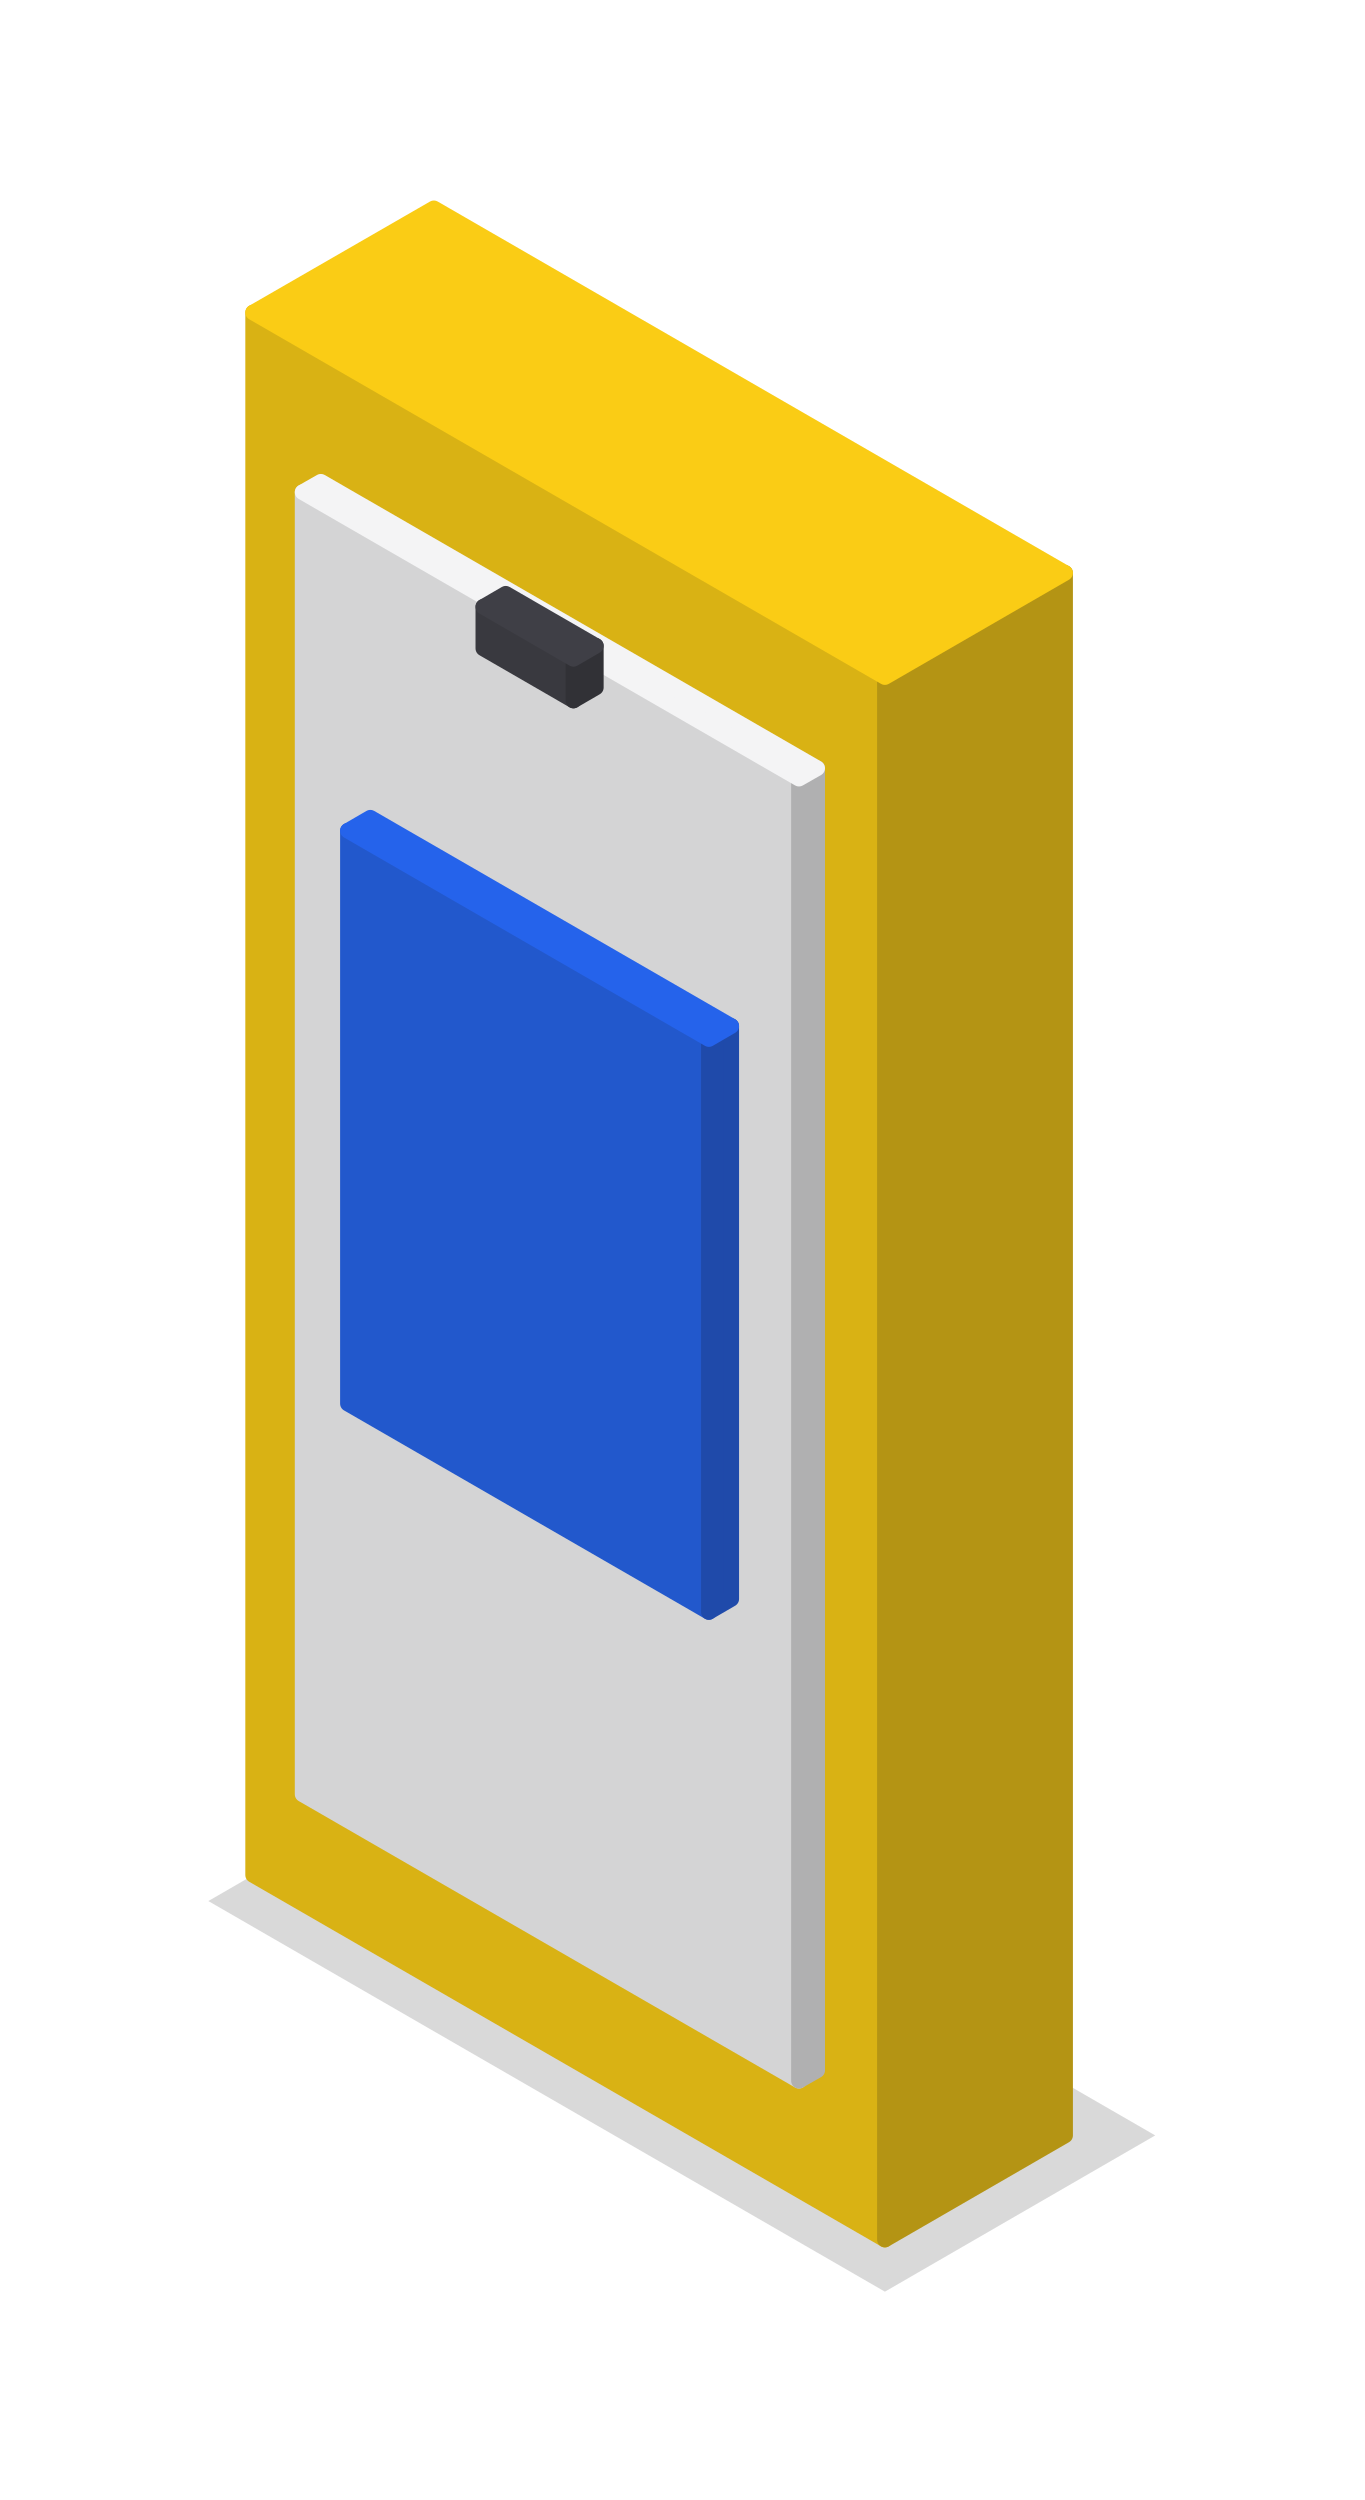
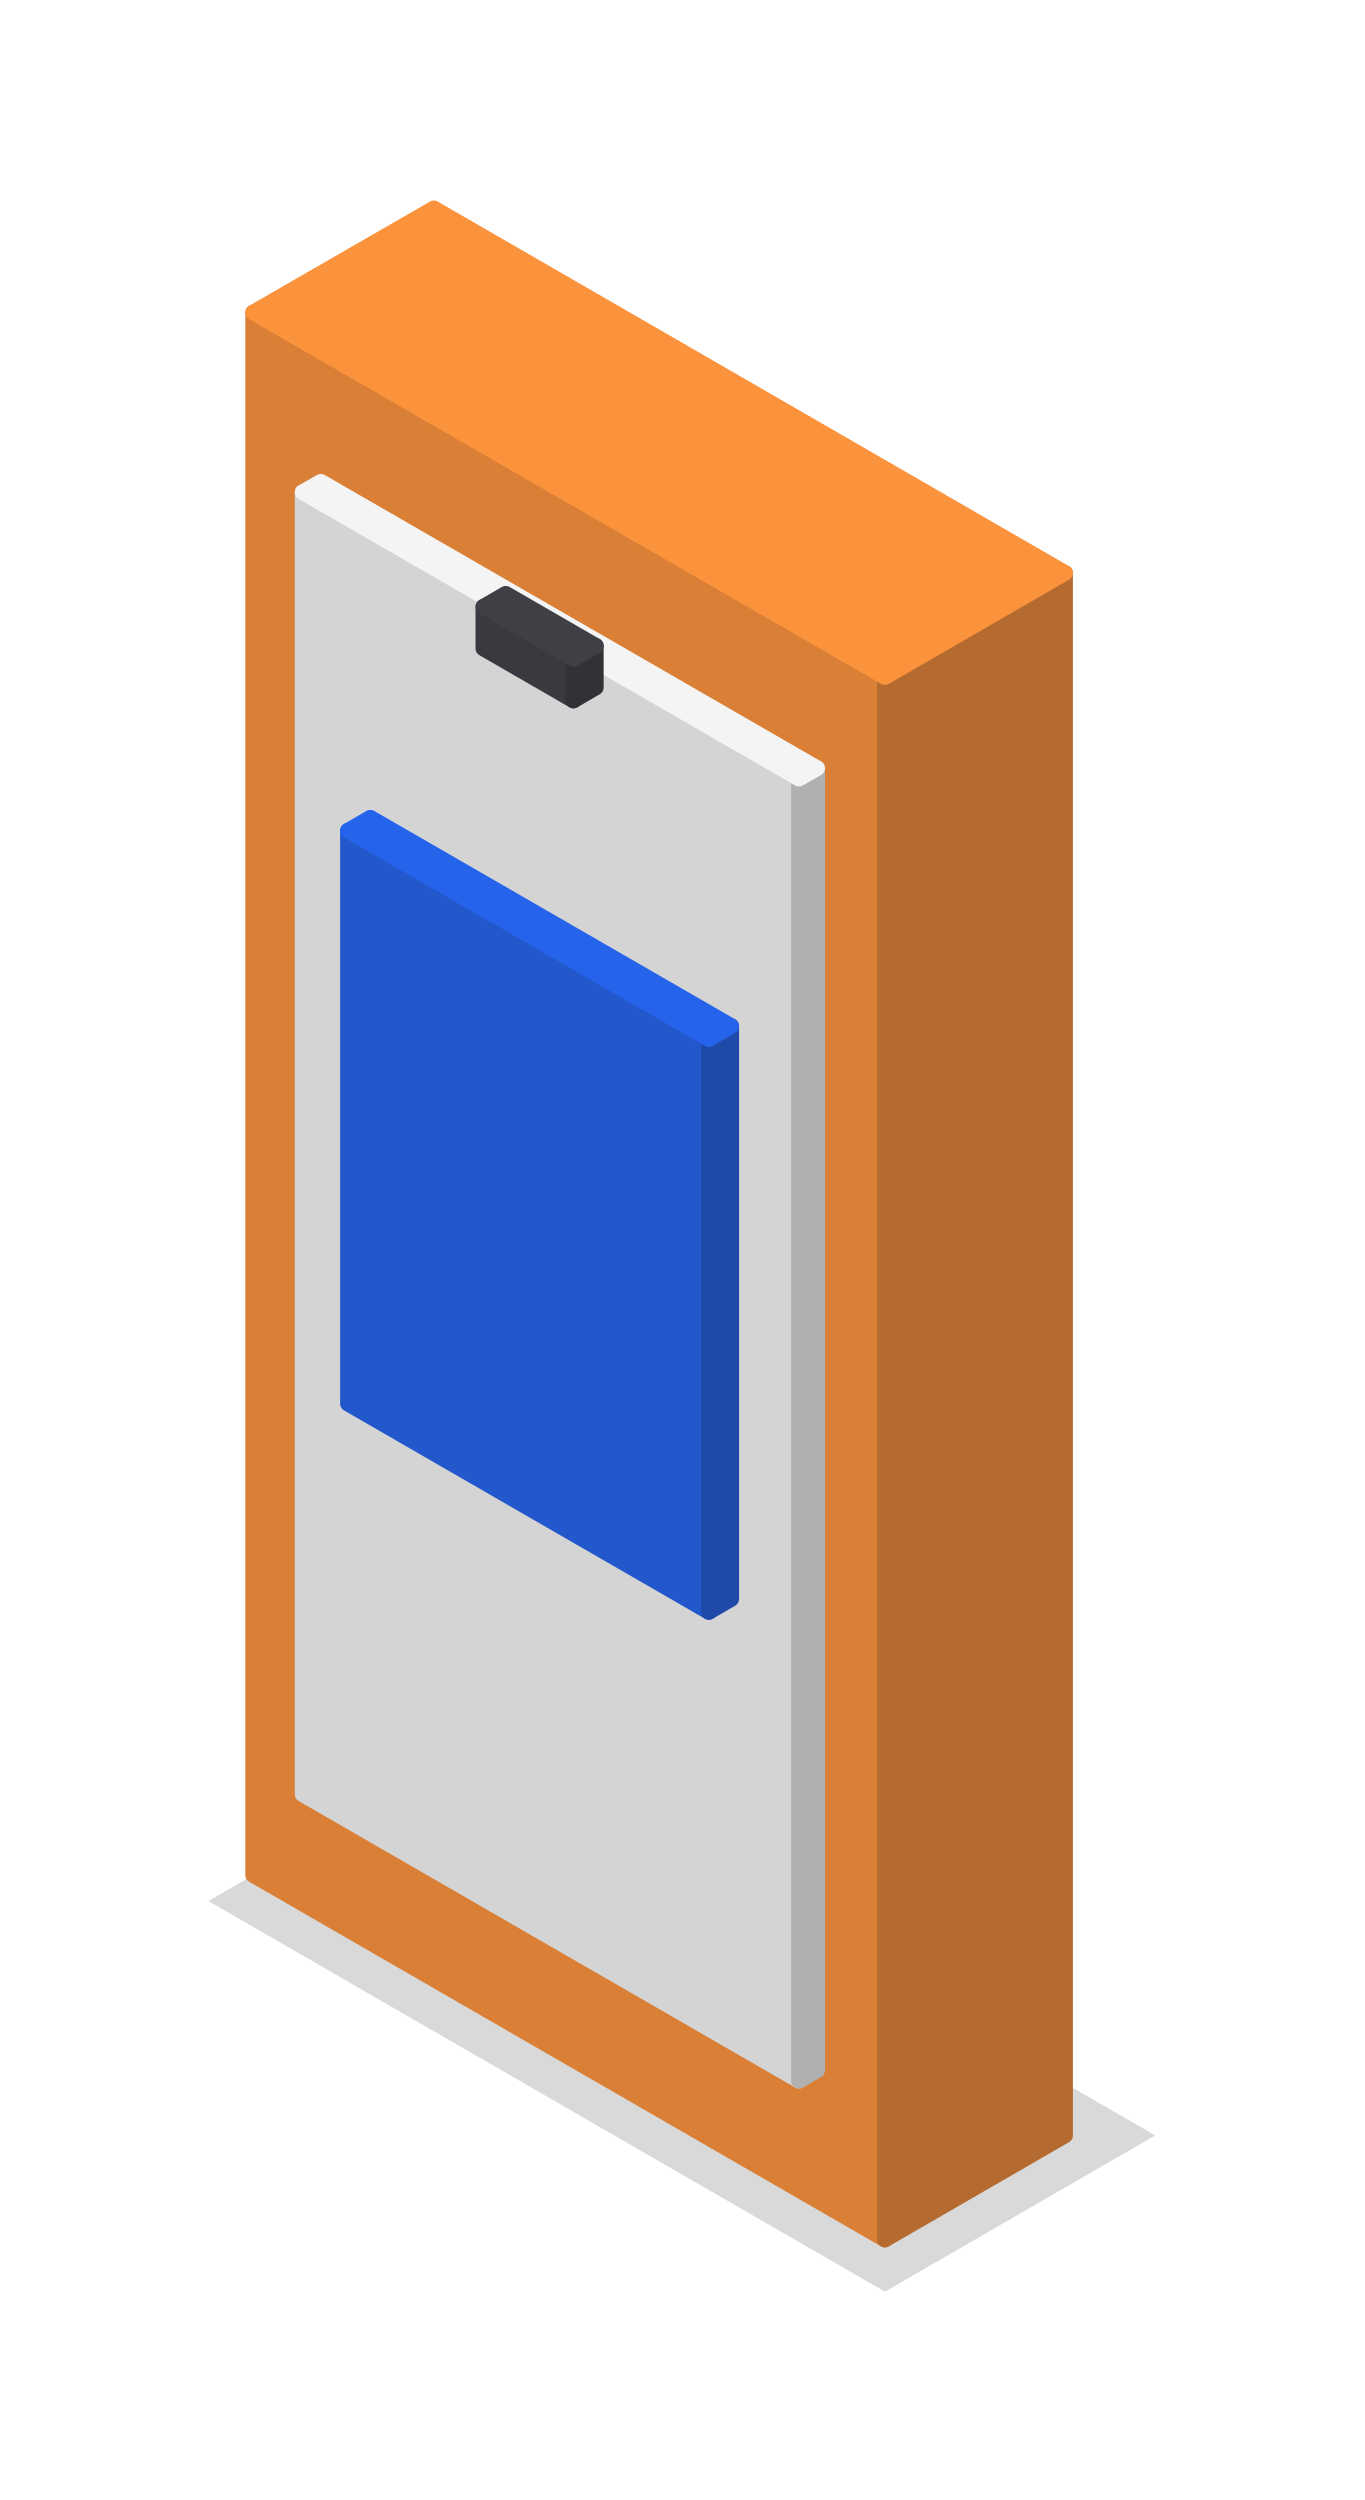
<svg xmlns="http://www.w3.org/2000/svg" width="26.19" height="48" viewBox="-11.79 -32 26.19 48" fill="none" aria-hidden="true">
  <polygon points="-2.6,1.5 10.39,9 5.2,12 -7.79,4.5" fill="#111111" fill-opacity="0.16" />
-   <polygon points="-6.93,4 5.2,11 5.2,-19 -6.93,-26" fill="#d9b214" stroke="#d9b214" stroke-width="0.3" stroke-linejoin="round" />
-   <polygon points="8.66,9 5.2,11 5.2,-19 8.66,-21" fill="#b49414" stroke="#b49414" stroke-width="0.3" stroke-linejoin="round" />
-   <polygon points="-3.46,-28 8.66,-21 5.2,-19 -6.93,-26" fill="#FACC15" stroke="#FACC15" stroke-width="0.3" stroke-linejoin="round" />
+   <polygon points="-6.93,4 5.2,11 5.2,-19 -6.93,-26" fill="#da8036" stroke="#da8036" stroke-width="0.3" stroke-linejoin="round" />
+   <polygon points="8.66,9 5.2,11 5.2,-19 8.66,-21" fill="#b56b2f" stroke="#b56b2f" stroke-width="0.3" stroke-linejoin="round" />
+   <polygon points="-3.46,-28 8.66,-21 5.2,-19 -6.93,-26" fill="#FB923C" stroke="#FB923C" stroke-width="0.3" stroke-linejoin="round" />
  <polygon points="-5.98,2.45 3.55,7.95 3.55,-17.05 -5.98,-22.55" fill="#d4d4d5" stroke="#d4d4d5" stroke-width="0.3" stroke-linejoin="round" />
  <polygon points="3.9,7.75 3.55,7.95 3.55,-17.05 3.9,-17.25" fill="#b0b0b1" stroke="#b0b0b1" stroke-width="0.3" stroke-linejoin="round" />
  <polygon points="-5.63,-22.75 3.9,-17.25 3.55,-17.05 -5.98,-22.55" fill="#F4F4F5" stroke="#F4F4F5" stroke-width="0.3" stroke-linejoin="round" />
  <polygon points="-5.11,-5.05 1.82,-1.05 1.82,-12.05 -5.11,-16.05" fill="#2258cc" stroke="#2258cc" stroke-width="0.3" stroke-linejoin="round" />
  <polygon points="2.25,-1.3 1.82,-1.05 1.82,-12.05 2.25,-12.3" fill="#1f4aaa" stroke="#1f4aaa" stroke-width="0.3" stroke-linejoin="round" />
  <polygon points="-4.68,-16.3 2.25,-12.3 1.82,-12.05 -5.11,-16.05" fill="#2563EB" stroke="#2563EB" stroke-width="0.3" stroke-linejoin="round" />
  <polygon points="-2.51,-19.55 -0.78,-18.55 -0.78,-19.35 -2.51,-20.35" fill="#39393f" stroke="#39393f" stroke-width="0.3" stroke-linejoin="round" />
  <polygon points="-0.35,-18.8 -0.78,-18.55 -0.78,-19.35 -0.35,-19.6" fill="#313136" stroke="#313136" stroke-width="0.3" stroke-linejoin="round" />
  <polygon points="-2.08,-20.6 -0.35,-19.6 -0.78,-19.35 -2.51,-20.35" fill="#3F3F46" stroke="#3F3F46" stroke-width="0.3" stroke-linejoin="round" />
</svg>
